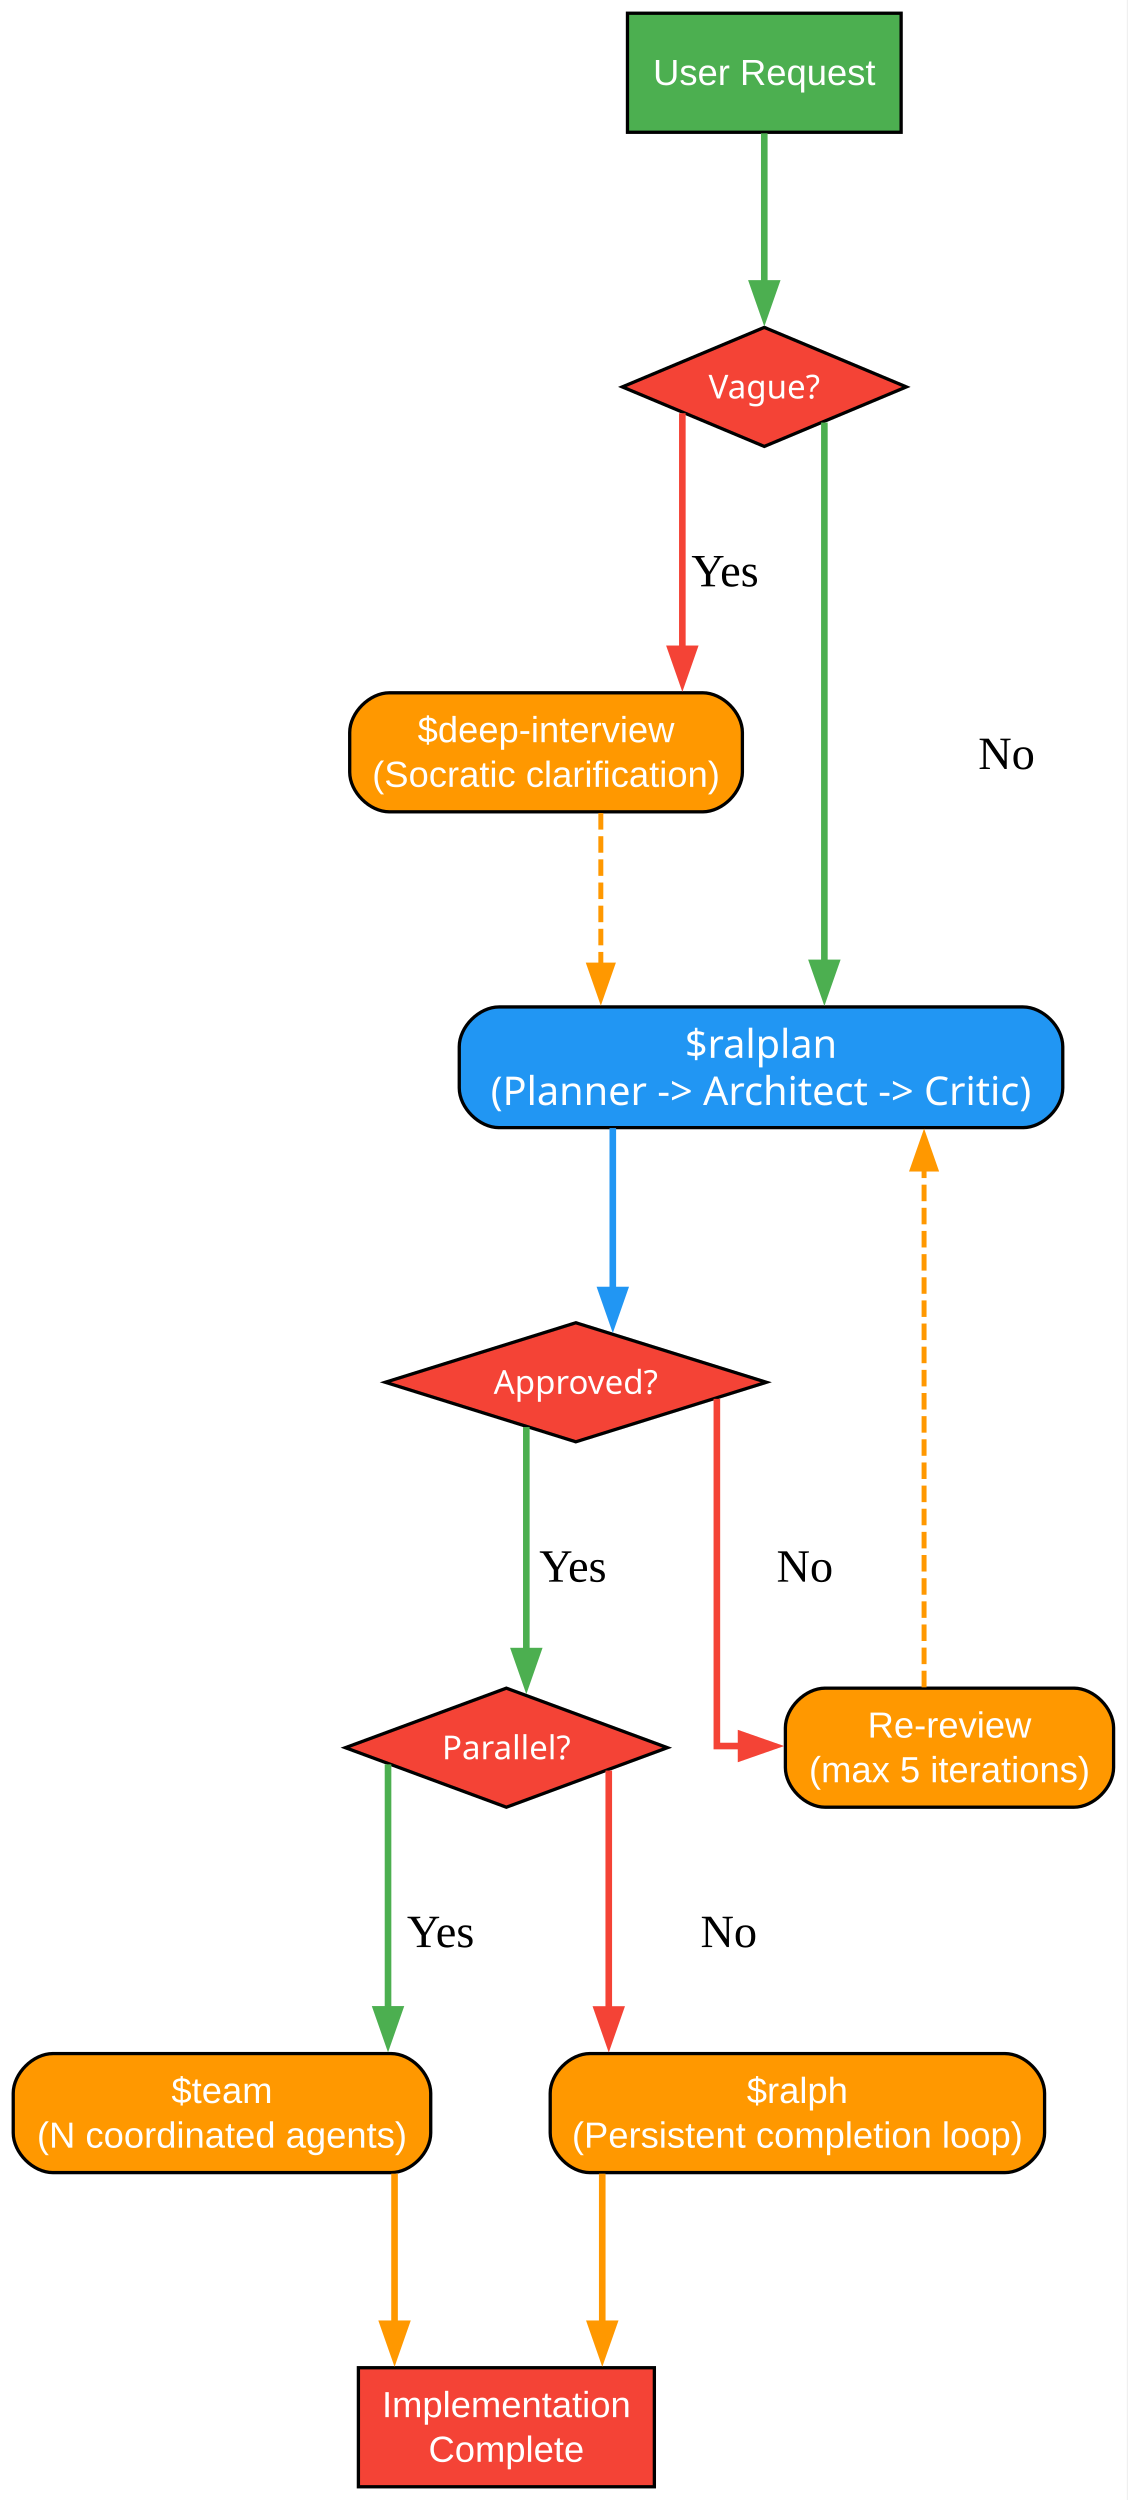
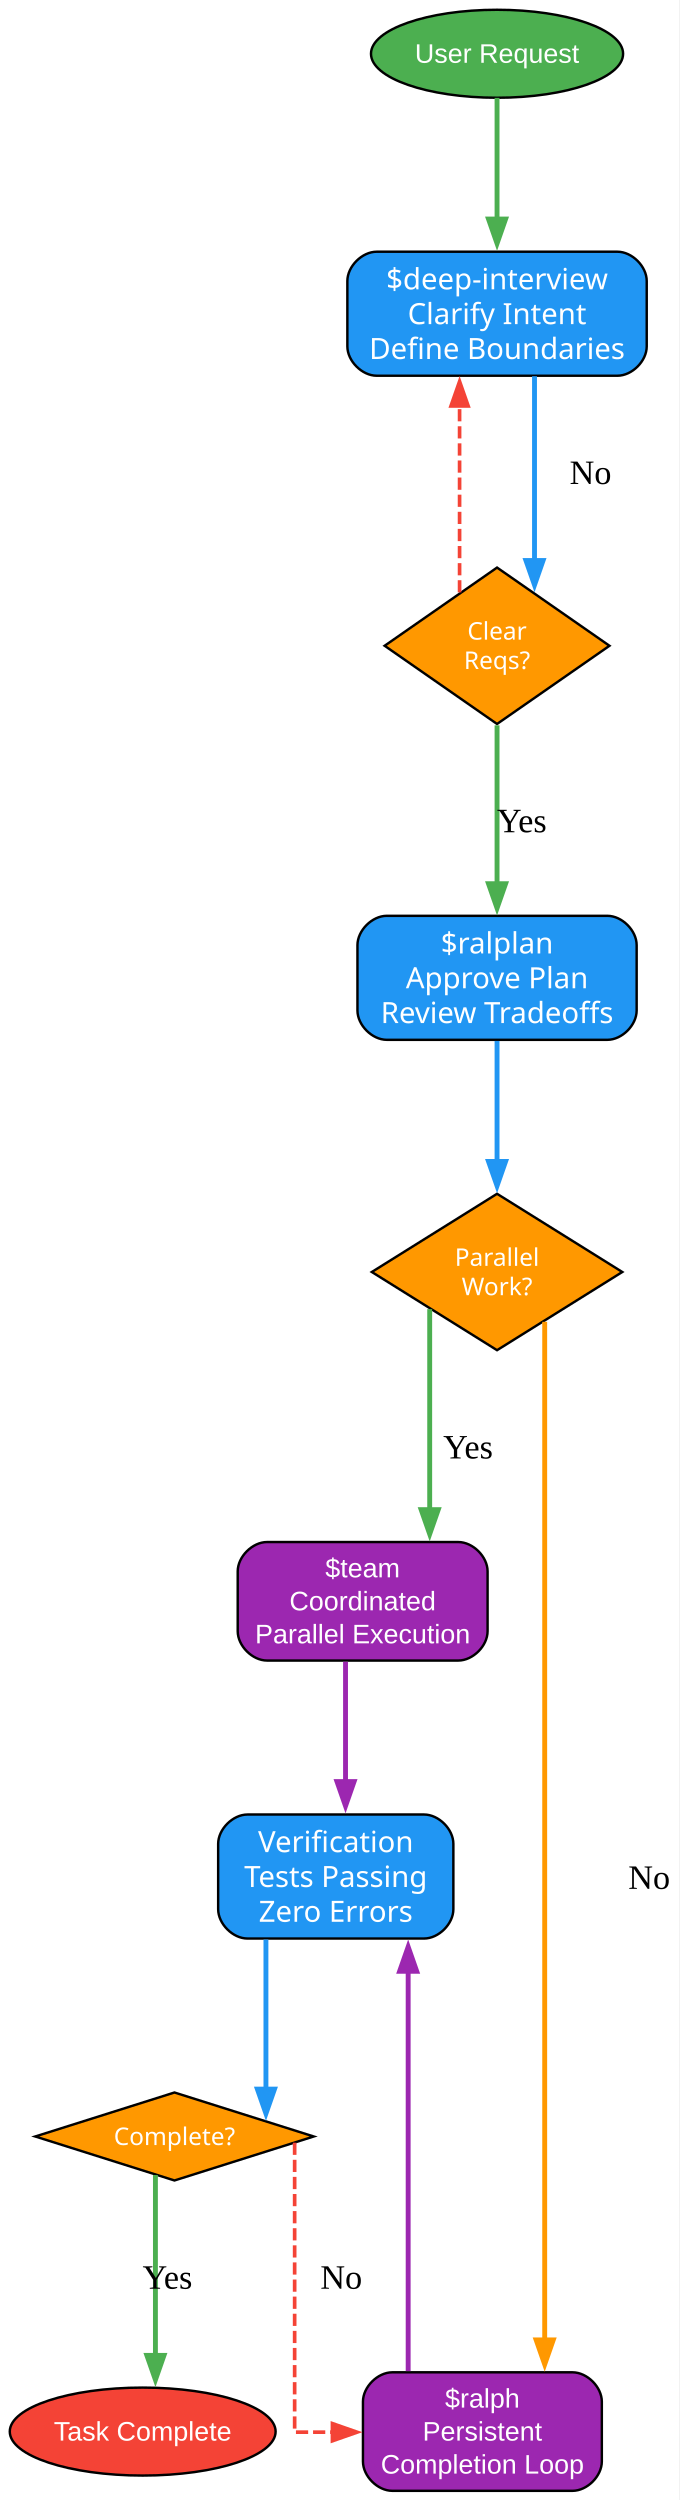
- <svg xmlns="http://www.w3.org/2000/svg" width="341pt" height="756pt" viewBox="0.00 0.00 341.00 756.00">
-   <g id="graph0" class="graph" transform="scale(1 1) rotate(0) translate(4 752)">
-     <polygon fill="white" stroke="none" points="-4,4 -4,-752 336.75,-752 336.75,4 -4,4" />
+ <svg xmlns="http://www.w3.org/2000/svg" width="278pt" height="1023pt" viewBox="0.00 0.00 278.00 1023.00">
+   <g id="graph0" class="graph" transform="scale(1 1) rotate(0) translate(4 1019.25)">
+     <polygon fill="white" stroke="none" points="-4,4 -4,-1019.25 273.89,-1019.25 273.89,4 -4,4" />
    <g id="node1" class="node">
-       <polygon fill="#4caf50" stroke="black" points="268.5,-748 185.75,-748 185.75,-712 268.5,-712 268.5,-748" />
-       <text xml:space="preserve" text-anchor="middle" x="227.12" y="-726.3" font-family="Arial" font-size="11.00" fill="white">User Request</text>
+       <ellipse fill="#4caf50" stroke="black" cx="199.39" cy="-997.25" rx="51.58" ry="18" />
+       <text xml:space="preserve" text-anchor="middle" x="199.39" y="-993.55" font-family="Arial" font-size="11.00" fill="white">User Request</text>
    </g>
    <g id="node2" class="node">
-       <polygon fill="#f44336" stroke="black" points="227.12,-653 184.18,-635 227.12,-617 270.07,-635 227.12,-653" />
-       <text xml:space="preserve" text-anchor="middle" x="227.12" y="-631.5" font-family="Arial Bold" font-size="10.00" fill="white">Vague?</text>
+       <path fill="#2196f3" stroke="black" d="M248.64,-916.25C248.64,-916.25 150.14,-916.25 150.14,-916.25 144.14,-916.25 138.14,-910.25 138.14,-904.25 138.14,-904.25 138.14,-877.5 138.14,-877.5 138.14,-871.5 144.14,-865.5 150.14,-865.5 150.14,-865.5 248.64,-865.5 248.64,-865.5 254.64,-865.5 260.64,-871.5 260.64,-877.5 260.64,-877.5 260.64,-904.25 260.64,-904.25 260.64,-910.25 254.64,-916.25 248.64,-916.25" />
+       <text xml:space="preserve" text-anchor="middle" x="199.39" y="-900.85" font-family="Arial Bold" font-size="12.00" fill="white">$deep-interview</text>
+       <text xml:space="preserve" text-anchor="middle" x="199.39" y="-886.6" font-family="Arial Bold" font-size="12.00" fill="white">Clarify Intent</text>
+       <text xml:space="preserve" text-anchor="middle" x="199.39" y="-872.35" font-family="Arial Bold" font-size="12.00" fill="white">Define Boundaries</text>
    </g>
    <g id="edge1" class="edge">
-       <path fill="none" stroke="#4caf50" stroke-width="2" d="M227.12,-711.68C227.12,-711.68 227.12,-666.29 227.12,-666.29" />
-       <polygon fill="#4caf50" stroke="#4caf50" stroke-width="2" points="230.63,-666.29 227.13,-656.29 223.63,-666.29 230.63,-666.29" />
+       <path fill="none" stroke="#4caf50" stroke-width="2" d="M199.39,-979.2C199.39,-979.2 199.39,-929.62 199.39,-929.62" />
+       <polygon fill="#4caf50" stroke="#4caf50" stroke-width="2" points="202.89,-929.62 199.39,-919.62 195.89,-929.62 202.89,-929.62" />
    </g>
    <g id="node3" class="node">
-       <path fill="#ff9800" stroke="black" d="M208.5,-542.5C208.5,-542.5 113.75,-542.5 113.75,-542.5 107.75,-542.5 101.75,-536.5 101.75,-530.5 101.75,-530.5 101.75,-518.5 101.75,-518.5 101.75,-512.5 107.75,-506.5 113.75,-506.5 113.75,-506.5 208.5,-506.5 208.5,-506.5 214.5,-506.5 220.5,-512.5 220.5,-518.5 220.5,-518.5 220.5,-530.5 220.5,-530.5 220.5,-536.5 214.5,-542.5 208.5,-542.5" />
-       <text xml:space="preserve" text-anchor="middle" x="161.12" y="-527.55" font-family="Arial" font-size="11.00" fill="white">$deep-interview</text>
-       <text xml:space="preserve" text-anchor="middle" x="161.12" y="-514.05" font-family="Arial" font-size="11.00" fill="white">(Socratic clarification)</text>
+       <polygon fill="#ff9800" stroke="black" points="199.39,-787 153.39,-755 199.39,-723 245.39,-755 199.39,-787" />
+       <text xml:space="preserve" text-anchor="middle" x="199.39" y="-757.5" font-family="Arial Bold" font-size="10.00" fill="white">Clear</text>
+       <text xml:space="preserve" text-anchor="middle" x="199.39" y="-745.5" font-family="Arial Bold" font-size="10.00" fill="white">Reqs?</text>
    </g>
    <g id="edge2" class="edge">
-       <path fill="none" stroke="#f44336" stroke-width="2" d="M202.34,-627.05C202.34,-627.05 202.34,-555.79 202.34,-555.79" />
-       <polygon fill="#f44336" stroke="#f44336" stroke-width="2" points="205.84,-555.79 202.34,-545.79 198.84,-555.79 205.84,-555.79" />
-       <text xml:space="preserve" text-anchor="middle" x="215.25" y="-574.7" font-family="Times New Roman,serif" font-size="14.00">Yes</text>
+       <path fill="none" stroke="#2196f3" stroke-width="2" d="M214.72,-865.32C214.72,-865.32 214.72,-789.88 214.72,-789.88" />
+       <polygon fill="#2196f3" stroke="#2196f3" stroke-width="2" points="218.22,-789.88 214.72,-779.88 211.22,-789.88 218.22,-789.88" />
+     </g>
+     <g id="edge4" class="edge">
+       <path fill="none" stroke="#f44336" stroke-width="1.5" stroke-dasharray="5,2" d="M184.06,-776.83C184.06,-776.83 184.06,-853.12 184.06,-853.12" />
+       <polygon fill="#f44336" stroke="#f44336" stroke-width="1.5" points="180.56,-853.12 184.06,-863.12 187.56,-853.12 180.56,-853.12" />
+       <text xml:space="preserve" text-anchor="middle" x="237.64" y="-821.2" font-family="Times New Roman,serif" font-size="14.00">No</text>
    </g>
    <g id="node4" class="node">
-       <path fill="#2196f3" stroke="black" d="M305.38,-447.5C305.38,-447.5 146.88,-447.5 146.88,-447.5 140.88,-447.5 134.88,-441.5 134.88,-435.5 134.88,-435.5 134.88,-423 134.88,-423 134.88,-417 140.88,-411 146.88,-411 146.88,-411 305.38,-411 305.38,-411 311.38,-411 317.38,-417 317.38,-423 317.38,-423 317.38,-435.5 317.38,-435.5 317.38,-441.5 311.38,-447.5 305.38,-447.5" />
-       <text xml:space="preserve" text-anchor="middle" x="226.12" y="-432.1" font-family="Arial Bold" font-size="12.00" fill="white">$ralplan</text>
-       <text xml:space="preserve" text-anchor="middle" x="226.12" y="-417.85" font-family="Arial Bold" font-size="12.00" fill="white">(Planner -&gt; Architect -&gt; Critic)</text>
+       <path fill="#2196f3" stroke="black" d="M244.52,-644.5C244.52,-644.5 154.27,-644.5 154.27,-644.5 148.27,-644.5 142.27,-638.5 142.27,-632.5 142.27,-632.5 142.27,-605.75 142.27,-605.75 142.27,-599.75 148.27,-593.75 154.27,-593.75 154.27,-593.75 244.52,-593.75 244.52,-593.75 250.52,-593.75 256.52,-599.75 256.52,-605.75 256.52,-605.75 256.52,-632.5 256.52,-632.5 256.52,-638.5 250.52,-644.5 244.52,-644.5" />
+       <text xml:space="preserve" text-anchor="middle" x="199.39" y="-629.1" font-family="Arial Bold" font-size="12.00" fill="white">$ralplan</text>
+       <text xml:space="preserve" text-anchor="middle" x="199.39" y="-614.85" font-family="Arial Bold" font-size="12.00" fill="white">Approve Plan</text>
+       <text xml:space="preserve" text-anchor="middle" x="199.39" y="-600.6" font-family="Arial Bold" font-size="12.00" fill="white">Review Tradeoffs</text>
    </g>
    <g id="edge3" class="edge">
-       <path fill="none" stroke="#4caf50" stroke-width="2" d="M245.29,-624.23C245.29,-624.23 245.29,-460.81 245.29,-460.81" />
-       <polygon fill="#4caf50" stroke="#4caf50" stroke-width="2" points="248.79,-460.81 245.29,-450.81 241.79,-460.81 248.79,-460.81" />
-       <text xml:space="preserve" text-anchor="middle" x="300.38" y="-519.45" font-family="Times New Roman,serif" font-size="14.00">No</text>
-     </g>
-     <g id="edge4" class="edge">
-       <path fill="none" stroke="#ff9800" stroke-width="1.5" stroke-dasharray="5,2" d="M177.69,-506.13C177.69,-506.13 177.69,-460.15 177.69,-460.15" />
-       <polygon fill="#ff9800" stroke="#ff9800" stroke-width="1.5" points="181.19,-460.15 177.69,-450.15 174.19,-460.15 181.19,-460.15" />
+       <path fill="none" stroke="#4caf50" stroke-width="2" d="M199.39,-722.45C199.39,-722.45 199.39,-657.64 199.39,-657.64" />
+       <polygon fill="#4caf50" stroke="#4caf50" stroke-width="2" points="202.89,-657.64 199.39,-647.64 195.89,-657.64 202.89,-657.64" />
+       <text xml:space="preserve" text-anchor="middle" x="209.52" y="-678.7" font-family="Times New Roman,serif" font-size="14.00">Yes</text>
    </g>
    <g id="node5" class="node">
-       <polygon fill="#f44336" stroke="black" points="170.12,-352 112.51,-334 170.12,-316 227.74,-334 170.12,-352" />
-       <text xml:space="preserve" text-anchor="middle" x="170.12" y="-330.5" font-family="Arial Bold" font-size="10.00" fill="white">Approved?</text>
+       <polygon fill="#ff9800" stroke="black" points="199.39,-530.75 148.14,-498.75 199.39,-466.75 250.64,-498.75 199.39,-530.75" />
+       <text xml:space="preserve" text-anchor="middle" x="199.39" y="-501.25" font-family="Arial Bold" font-size="10.00" fill="white">Parallel</text>
+       <text xml:space="preserve" text-anchor="middle" x="199.39" y="-489.25" font-family="Arial Bold" font-size="10.00" fill="white">Work?</text>
    </g>
    <g id="edge5" class="edge">
-       <path fill="none" stroke="#2196f3" stroke-width="2" d="M181.31,-410.88C181.31,-410.88 181.31,-361.9 181.31,-361.9" />
-       <polygon fill="#2196f3" stroke="#2196f3" stroke-width="2" points="184.81,-361.9 181.31,-351.9 177.81,-361.9 184.81,-361.9" />
+       <path fill="none" stroke="#2196f3" stroke-width="2" d="M199.39,-593.3C199.39,-593.3 199.39,-544 199.39,-544" />
+       <polygon fill="#2196f3" stroke="#2196f3" stroke-width="2" points="202.89,-544 199.39,-534 195.89,-544 202.89,-544" />
    </g>
    <g id="node6" class="node">
-       <path fill="#ff9800" stroke="black" d="M320.75,-241.5C320.75,-241.5 245.5,-241.5 245.5,-241.5 239.5,-241.5 233.5,-235.5 233.5,-229.5 233.5,-229.5 233.5,-217.5 233.5,-217.5 233.5,-211.5 239.5,-205.5 245.5,-205.5 245.5,-205.5 320.75,-205.5 320.75,-205.5 326.75,-205.5 332.75,-211.5 332.75,-217.5 332.75,-217.5 332.75,-229.5 332.75,-229.5 332.75,-235.5 326.75,-241.5 320.75,-241.5" />
-       <text xml:space="preserve" text-anchor="middle" x="283.12" y="-226.55" font-family="Arial" font-size="11.00" fill="white">Re-review</text>
-       <text xml:space="preserve" text-anchor="middle" x="283.12" y="-213.05" font-family="Arial" font-size="11.00" fill="white">(max 5 iterations)</text>
+       <path fill="#9c27b0" stroke="black" d="M183.52,-388.25C183.52,-388.25 105.27,-388.25 105.27,-388.25 99.27,-388.25 93.27,-382.25 93.27,-376.25 93.27,-376.25 93.27,-351.75 93.27,-351.75 93.27,-345.75 99.27,-339.75 105.27,-339.75 105.27,-339.75 183.52,-339.75 183.52,-339.75 189.52,-339.75 195.52,-345.75 195.52,-351.75 195.52,-351.75 195.52,-376.25 195.52,-376.25 195.52,-382.25 189.52,-388.25 183.52,-388.25" />
+       <text xml:space="preserve" text-anchor="middle" x="144.39" y="-373.8" font-family="Arial" font-size="11.00" fill="white">$team</text>
+       <text xml:space="preserve" text-anchor="middle" x="144.39" y="-360.3" font-family="Arial" font-size="11.00" fill="white">Coordinated</text>
+       <text xml:space="preserve" text-anchor="middle" x="144.39" y="-346.8" font-family="Arial" font-size="11.00" fill="white">Parallel Execution</text>
    </g>
    <g id="edge6" class="edge">
-       <path fill="none" stroke="#f44336" stroke-width="2" d="M212.78,-328.99C212.78,-307.47 212.78,-224 212.78,-224 212.78,-224 220.1,-224 220.1,-224" />
-       <polygon fill="#f44336" stroke="#f44336" stroke-width="2" points="220.1,-227.5 230.1,-224 220.1,-220.5 220.1,-227.5" />
-       <text xml:space="preserve" text-anchor="middle" x="239.38" y="-273.7" font-family="Times New Roman,serif" font-size="14.00">No</text>
+       <path fill="none" stroke="#4caf50" stroke-width="2" d="M171.83,-483.55C171.83,-483.55 171.83,-401.5 171.83,-401.5" />
+       <polygon fill="#4caf50" stroke="#4caf50" stroke-width="2" points="175.33,-401.5 171.83,-391.5 168.33,-401.5 175.33,-401.5" />
+       <text xml:space="preserve" text-anchor="middle" x="187.52" y="-422.45" font-family="Times New Roman,serif" font-size="14.00">Yes</text>
    </g>
    <g id="node7" class="node">
-       <polygon fill="#f44336" stroke="black" points="149.12,-241.5 100.44,-223.5 149.12,-205.5 197.81,-223.5 149.12,-241.5" />
-       <text xml:space="preserve" text-anchor="middle" x="149.12" y="-220" font-family="Arial Bold" font-size="10.00" fill="white">Parallel?</text>
+       <path fill="#9c27b0" stroke="black" d="M230.27,-48.5C230.27,-48.5 156.52,-48.5 156.52,-48.5 150.52,-48.5 144.52,-42.5 144.52,-36.5 144.52,-36.5 144.52,-12 144.52,-12 144.52,-6 150.52,0 156.52,0 156.52,0 230.27,0 230.27,0 236.27,0 242.27,-6 242.27,-12 242.27,-12 242.27,-36.5 242.27,-36.5 242.27,-42.5 236.27,-48.5 230.27,-48.5" />
+       <text xml:space="preserve" text-anchor="middle" x="193.39" y="-34.05" font-family="Arial" font-size="11.00" fill="white">$ralph</text>
+       <text xml:space="preserve" text-anchor="middle" x="193.39" y="-20.55" font-family="Arial" font-size="11.00" fill="white">Persistent</text>
+       <text xml:space="preserve" text-anchor="middle" x="193.39" y="-7.05" font-family="Arial" font-size="11.00" fill="white">Completion Loop</text>
    </g>
    <g id="edge7" class="edge">
-       <path fill="none" stroke="#4caf50" stroke-width="2" d="M155.16,-320.45C155.16,-320.45 155.16,-252.7 155.16,-252.7" />
-       <polygon fill="#4caf50" stroke="#4caf50" stroke-width="2" points="158.66,-252.7 155.16,-242.7 151.66,-252.7 158.66,-252.7" />
-       <text xml:space="preserve" text-anchor="middle" x="169.25" y="-273.7" font-family="Times New Roman,serif" font-size="14.00">Yes</text>
+       <path fill="none" stroke="#ff9800" stroke-width="2" d="M218.89,-478.36C218.89,-478.36 218.89,-61.75 218.89,-61.75" />
+       <polygon fill="#ff9800" stroke="#ff9800" stroke-width="2" points="222.39,-61.75 218.89,-51.75 215.39,-61.75 222.39,-61.75" />
+       <text xml:space="preserve" text-anchor="middle" x="261.64" y="-246.32" font-family="Times New Roman,serif" font-size="14.00">No</text>
+     </g>
+     <g id="node8" class="node">
+       <path fill="#2196f3" stroke="black" d="M169.52,-276.75C169.52,-276.75 97.27,-276.75 97.27,-276.75 91.27,-276.75 85.27,-270.75 85.27,-264.75 85.27,-264.75 85.27,-238 85.27,-238 85.27,-232 91.27,-226 97.27,-226 97.27,-226 169.52,-226 169.52,-226 175.52,-226 181.52,-232 181.52,-238 181.52,-238 181.52,-264.75 181.52,-264.75 181.52,-270.75 175.52,-276.75 169.52,-276.75" />
+       <text xml:space="preserve" text-anchor="middle" x="133.39" y="-261.35" font-family="Arial Bold" font-size="12.00" fill="white">Verification</text>
+       <text xml:space="preserve" text-anchor="middle" x="133.39" y="-247.1" font-family="Arial Bold" font-size="12.00" fill="white">Tests Passing</text>
+       <text xml:space="preserve" text-anchor="middle" x="133.39" y="-232.85" font-family="Arial Bold" font-size="12.00" fill="white">Zero Errors</text>
    </g>
    <g id="edge8" class="edge">
-       <path fill="none" stroke="#ff9800" stroke-width="1.5" stroke-dasharray="5,2" d="M275.44,-241.76C275.44,-241.76 275.44,-398.47 275.44,-398.47" />
-       <polygon fill="#ff9800" stroke="#ff9800" stroke-width="1.5" points="271.94,-398.47 275.44,-408.47 278.94,-398.47 271.94,-398.47" />
-     </g>
-     <g id="node8" class="node">
-       <path fill="#ff9800" stroke="black" d="M114.25,-131C114.25,-131 12,-131 12,-131 6,-131 0,-125 0,-119 0,-119 0,-107 0,-107 0,-101 6,-95 12,-95 12,-95 114.25,-95 114.25,-95 120.25,-95 126.25,-101 126.25,-107 126.25,-107 126.25,-119 126.25,-119 126.25,-125 120.25,-131 114.25,-131" />
-       <text xml:space="preserve" text-anchor="middle" x="63.12" y="-116.05" font-family="Arial" font-size="11.00" fill="white">$team</text>
-       <text xml:space="preserve" text-anchor="middle" x="63.12" y="-102.55" font-family="Arial" font-size="11.00" fill="white">(N coordinated agents)</text>
+       <path fill="none" stroke="#9c27b0" stroke-width="2" d="M137.39,-339.28C137.39,-339.28 137.39,-290.23 137.39,-290.23" />
+       <polygon fill="#9c27b0" stroke="#9c27b0" stroke-width="2" points="140.89,-290.23 137.39,-280.23 133.89,-290.23 140.89,-290.23" />
    </g>
    <g id="edge9" class="edge">
-       <path fill="none" stroke="#4caf50" stroke-width="2" d="M113.34,-218.46C113.34,-218.46 113.34,-144.37 113.34,-144.37" />
-       <polygon fill="#4caf50" stroke="#4caf50" stroke-width="2" points="116.84,-144.37 113.34,-134.37 109.84,-144.37 116.84,-144.37" />
-       <text xml:space="preserve" text-anchor="middle" x="129.25" y="-163.2" font-family="Times New Roman,serif" font-size="14.00">Yes</text>
+       <path fill="none" stroke="#9c27b0" stroke-width="2" d="M163.02,-48.99C163.02,-48.99 163.02,-212.6 163.02,-212.6" />
+       <polygon fill="#9c27b0" stroke="#9c27b0" stroke-width="2" points="159.52,-212.6 163.02,-222.6 166.52,-212.6 159.52,-212.6" />
    </g>
    <g id="node9" class="node">
-       <path fill="#ff9800" stroke="black" d="M299.88,-131C299.88,-131 174.38,-131 174.38,-131 168.38,-131 162.38,-125 162.38,-119 162.38,-119 162.38,-107 162.38,-107 162.38,-101 168.38,-95 174.38,-95 174.38,-95 299.88,-95 299.88,-95 305.88,-95 311.88,-101 311.88,-107 311.88,-107 311.88,-119 311.88,-119 311.88,-125 305.88,-131 299.88,-131" />
-       <text xml:space="preserve" text-anchor="middle" x="237.12" y="-116.05" font-family="Arial" font-size="11.00" fill="white">$ralph</text>
-       <text xml:space="preserve" text-anchor="middle" x="237.12" y="-102.55" font-family="Arial" font-size="11.00" fill="white">(Persistent completion loop)</text>
+       <polygon fill="#ff9800" stroke="black" points="67.39,-163 10.41,-145 67.39,-127 124.37,-145 67.39,-163" />
+       <text xml:space="preserve" text-anchor="middle" x="67.39" y="-141.5" font-family="Arial Bold" font-size="10.00" fill="white">Complete?</text>
    </g>
    <g id="edge10" class="edge">
-       <path fill="none" stroke="#f44336" stroke-width="2" d="M180.09,-216.59C180.09,-216.59 180.09,-144.33 180.09,-144.33" />
-       <polygon fill="#f44336" stroke="#f44336" stroke-width="2" points="183.59,-144.33 180.09,-134.33 176.59,-144.33 183.59,-144.33" />
-       <text xml:space="preserve" text-anchor="middle" x="216.38" y="-163.2" font-family="Times New Roman,serif" font-size="14.00">No</text>
+       <path fill="none" stroke="#2196f3" stroke-width="2" d="M104.82,-225.62C104.82,-225.62 104.82,-164.38 104.82,-164.38" />
+       <polygon fill="#2196f3" stroke="#2196f3" stroke-width="2" points="108.32,-164.38 104.82,-154.38 101.32,-164.38 108.32,-164.38" />
+     </g>
+     <g id="edge12" class="edge">
+       <path fill="none" stroke="#f44336" stroke-width="1.5" stroke-dasharray="5,2" d="M116.57,-142.47C116.57,-125.1 116.57,-24 116.57,-24 116.57,-24 132.04,-24 132.04,-24" />
+       <polygon fill="#f44336" stroke="#f44336" stroke-width="1.5" points="132.04,-27.5 142.04,-24 132.04,-20.5 132.04,-27.5" />
+       <text xml:space="preserve" text-anchor="middle" x="135.64" y="-82.7" font-family="Times New Roman,serif" font-size="14.00">No</text>
    </g>
    <g id="node10" class="node">
-       <polygon fill="#f44336" stroke="black" points="193.88,-36 104.38,-36 104.38,0 193.88,0 193.88,-36" />
-       <text xml:space="preserve" text-anchor="middle" x="149.12" y="-21.05" font-family="Arial" font-size="11.00" fill="white">Implementation</text>
-       <text xml:space="preserve" text-anchor="middle" x="149.12" y="-7.55" font-family="Arial" font-size="11.00" fill="white">Complete</text>
+       <ellipse fill="#f44336" stroke="black" cx="54.39" cy="-24.25" rx="54.39" ry="18" />
+       <text xml:space="preserve" text-anchor="middle" x="54.39" y="-20.55" font-family="Arial" font-size="11.00" fill="white">Task Complete</text>
    </g>
    <g id="edge11" class="edge">
-       <path fill="none" stroke="#ff9800" stroke-width="2" d="M115.31,-94.68C115.31,-94.68 115.31,-49.29 115.31,-49.29" />
-       <polygon fill="#ff9800" stroke="#ff9800" stroke-width="2" points="118.81,-49.29 115.31,-39.29 111.81,-49.29 118.81,-49.29" />
-     </g>
-     <g id="edge12" class="edge">
-       <path fill="none" stroke="#ff9800" stroke-width="2" d="M178.12,-94.68C178.12,-94.68 178.12,-49.29 178.12,-49.29" />
-       <polygon fill="#ff9800" stroke="#ff9800" stroke-width="2" points="181.63,-49.29 178.13,-39.29 174.63,-49.29 181.63,-49.29" />
+       <path fill="none" stroke="#4caf50" stroke-width="2" d="M59.6,-129.21C59.6,-129.21 59.6,-55.43 59.6,-55.43" />
+       <polygon fill="#4caf50" stroke="#4caf50" stroke-width="2" points="63.1,-55.43 59.6,-45.43 56.1,-55.43 63.1,-55.43" />
+       <text xml:space="preserve" text-anchor="middle" x="64.52" y="-82.7" font-family="Times New Roman,serif" font-size="14.00">Yes</text>
    </g>
  </g>
</svg>
